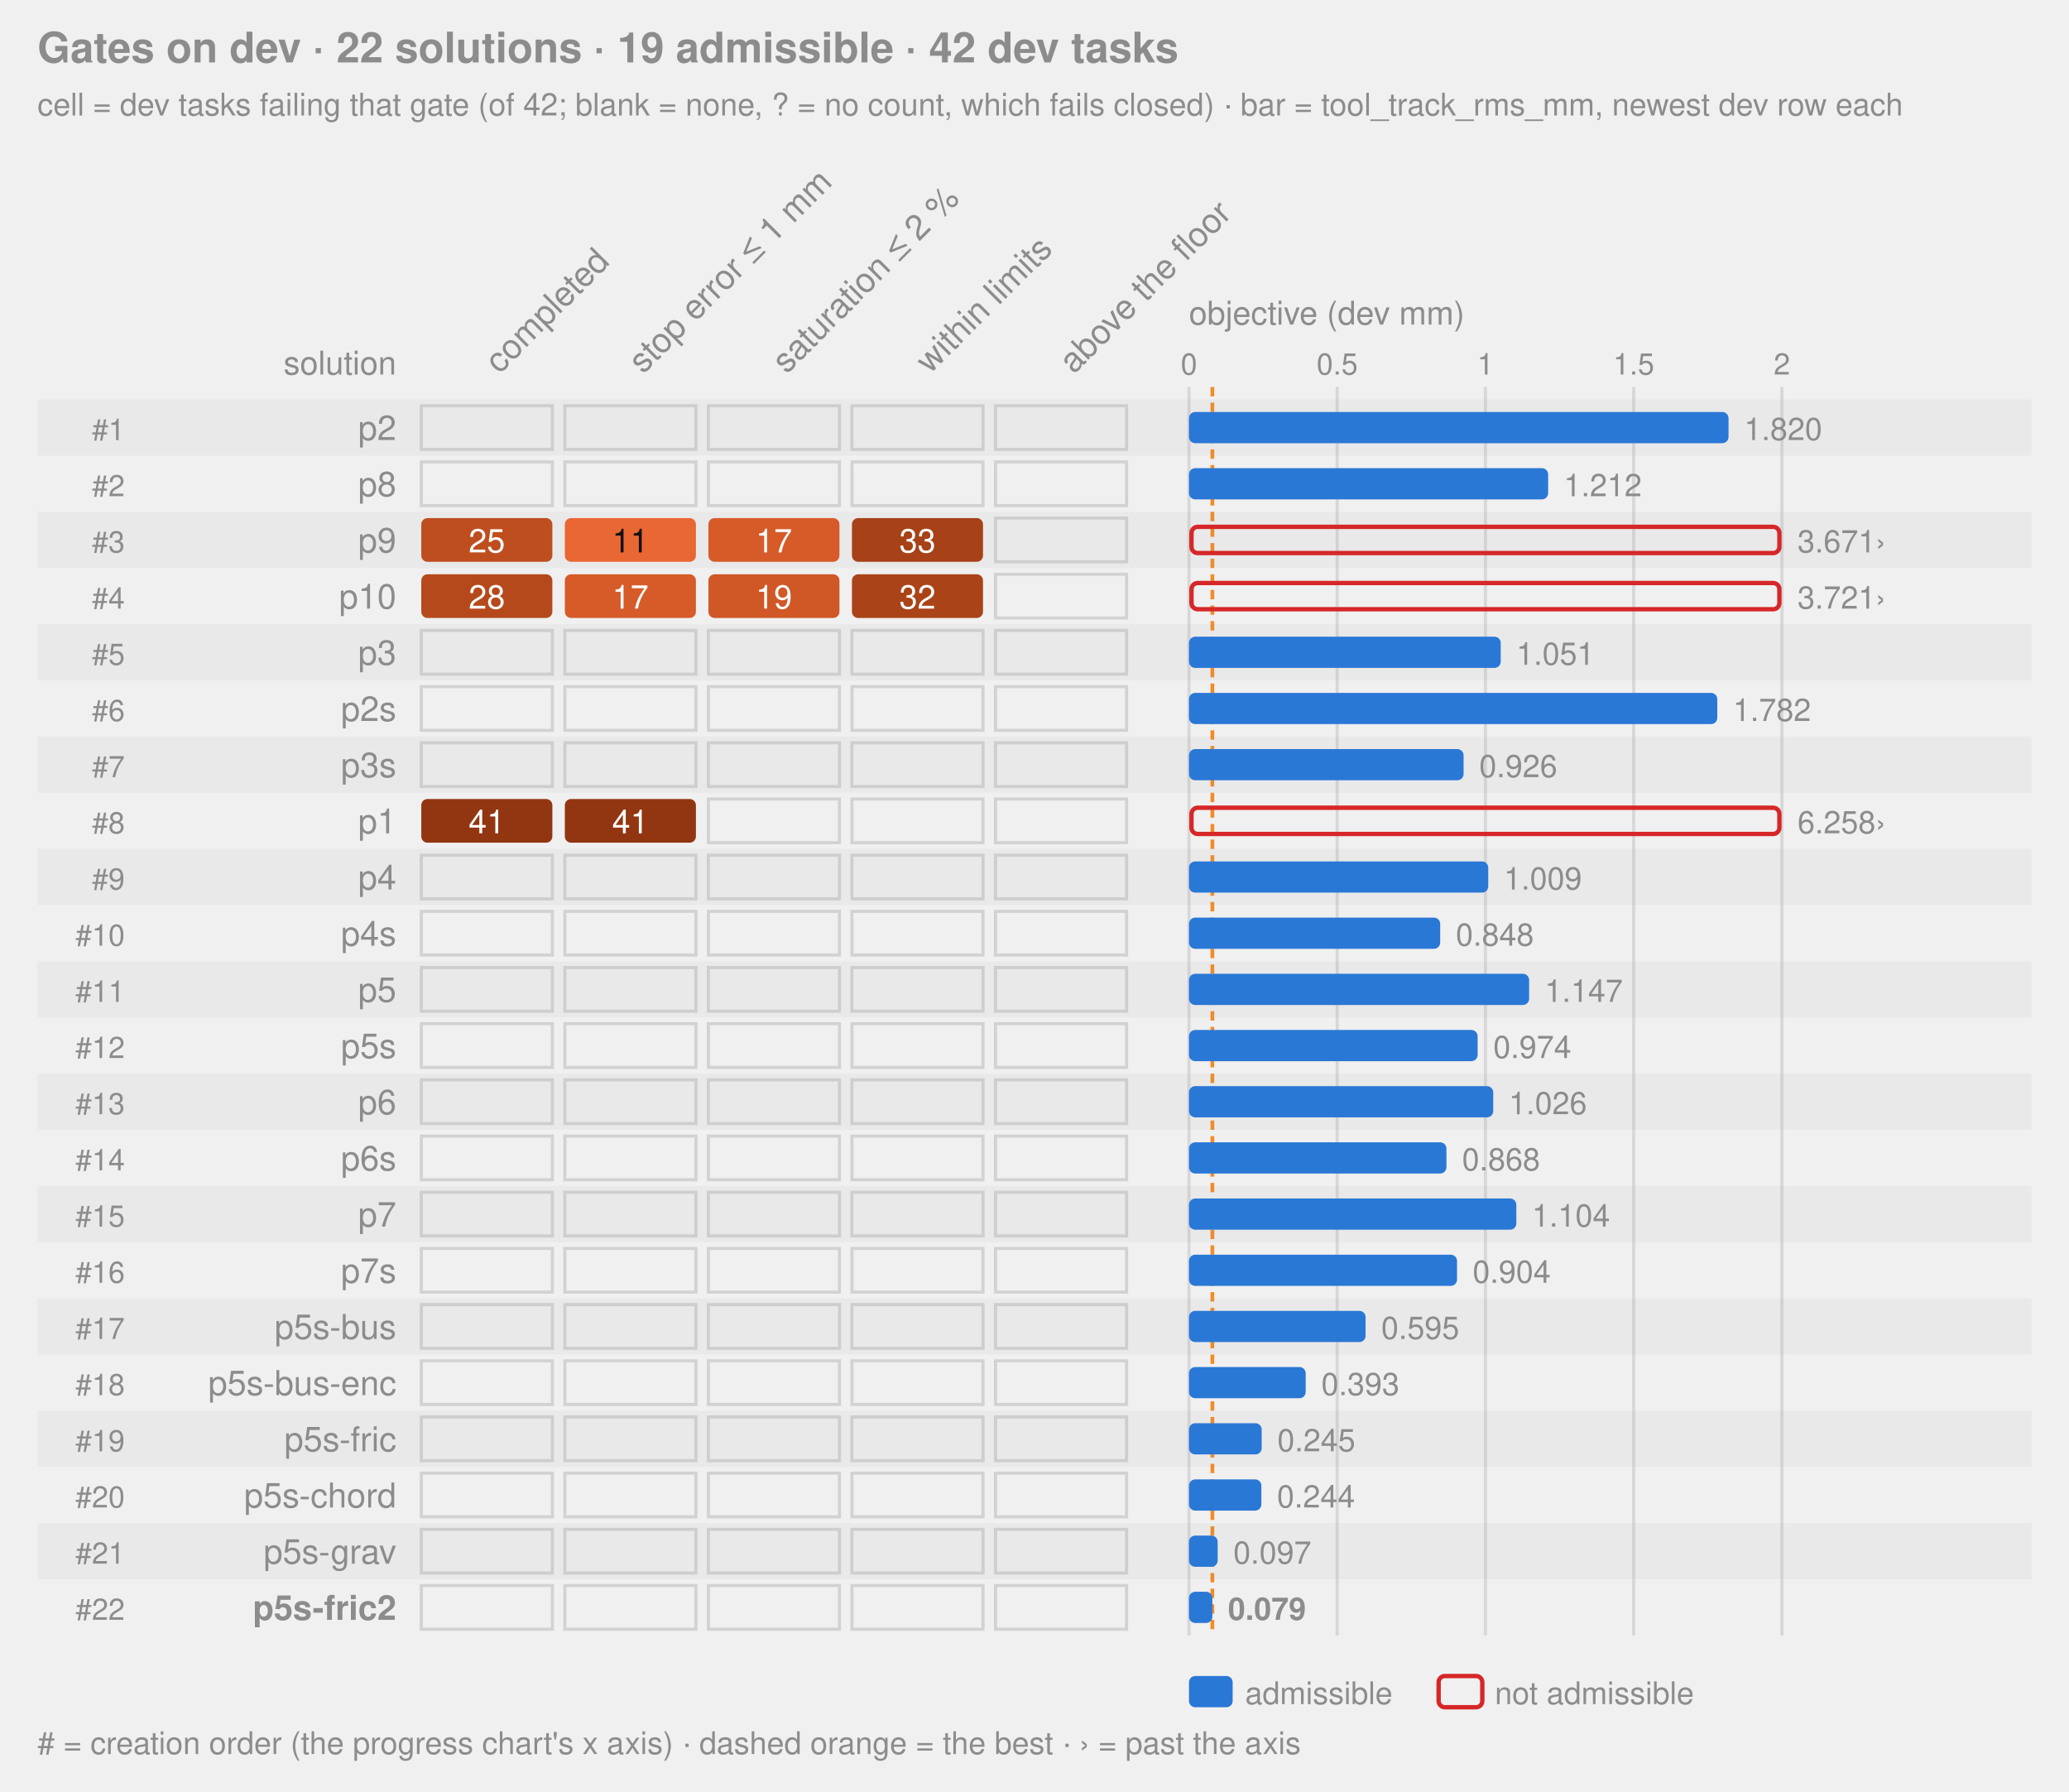
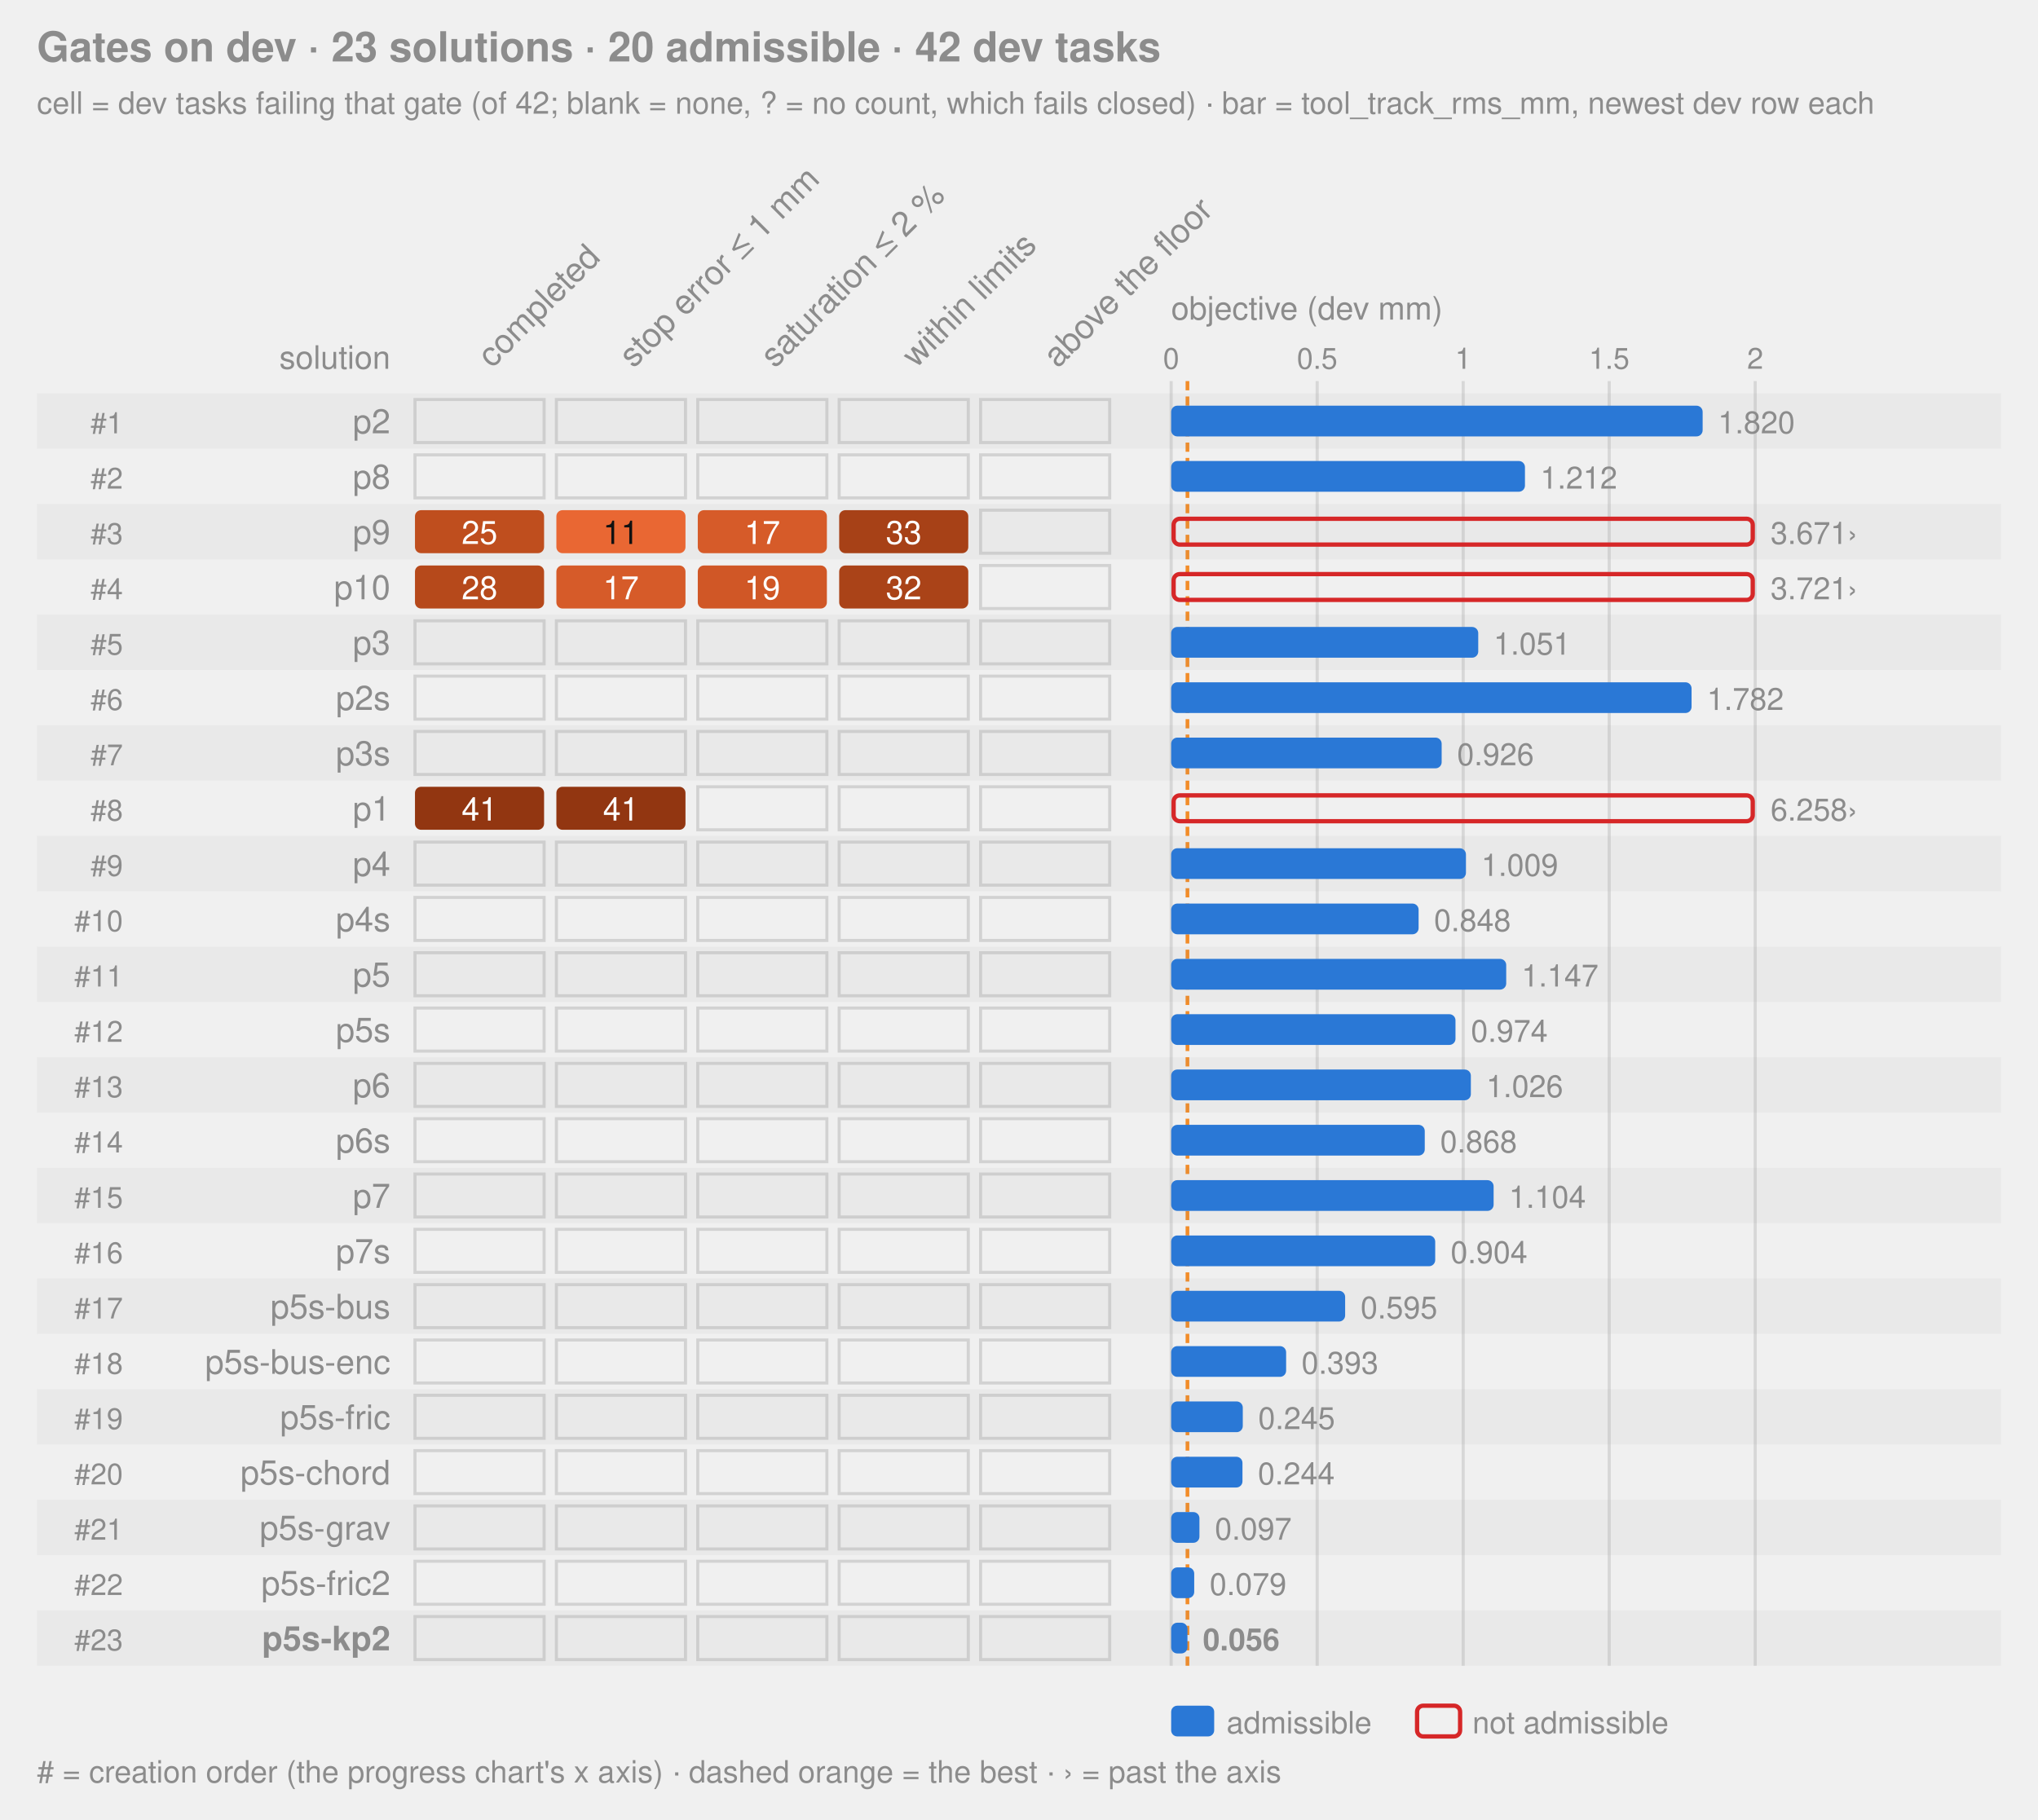
- <svg xmlns="http://www.w3.org/2000/svg" width="663" height="574" viewBox="0 0 663 574" font-family="system-ui, -apple-system, 'Segoe UI', Helvetica, Arial, sans-serif" font-size="11" fill="#8c8c8c" role="img" aria-label="Gates on dev · 22 solutions · 19 admissible · 42 dev tasks">
-   <text x="12.0" y="20.0" font-size="13.5" font-weight="600">Gates on dev · 22 solutions · 19 admissible · 42 dev tasks</text>
+ <svg xmlns="http://www.w3.org/2000/svg" width="663" height="592" viewBox="0 0 663 592" font-family="system-ui, -apple-system, 'Segoe UI', Helvetica, Arial, sans-serif" font-size="11" fill="#8c8c8c" role="img" aria-label="Gates on dev · 23 solutions · 20 admissible · 42 dev tasks">
+   <text x="12.0" y="20.0" font-size="13.5" font-weight="600">Gates on dev · 23 solutions · 20 admissible · 42 dev tasks</text>
  <text x="12.0" y="37.0" font-size="10">cell = dev tasks failing that gate (of 42; blank = none, ? = no count, which fails closed) · bar = tool_track_rms_mm, newest dev row each</text>
  <g transform="translate(160.0 120.0) rotate(-45)">
    <text x="0" y="0">completed</text>
  </g>
  <g transform="translate(206.0 120.0) rotate(-45)">
    <text x="0" y="0">stop error ≤ 1 mm</text>
  </g>
  <g transform="translate(252.0 120.0) rotate(-45)">
    <text x="0" y="0">saturation ≤ 2 %</text>
  </g>
  <g transform="translate(298.0 120.0) rotate(-45)">
    <text x="0" y="0">within limits</text>
  </g>
  <g transform="translate(344.0 120.0) rotate(-45)">
    <text x="0" y="0">above the floor</text>
  </g>
  <text x="127.0" y="120.0" font-size="10.5" text-anchor="end">solution</text>
  <text x="381.0" y="104.0" font-size="10.5">objective (dev mm)</text>
-   <line x1="381.0" x2="381.0" y1="124.0" y2="524.0" stroke="#8c8c8c" stroke-opacity="0.25" />
+   <line x1="381.0" x2="381.0" y1="124.0" y2="542.0" stroke="#8c8c8c" stroke-opacity="0.25" />
  <text x="381.0" y="120.0" font-size="9.5" text-anchor="middle">0</text>
-   <line x1="428.5" x2="428.5" y1="124.0" y2="524.0" stroke="#8c8c8c" stroke-opacity="0.25" />
+   <line x1="428.5" x2="428.5" y1="124.0" y2="542.0" stroke="#8c8c8c" stroke-opacity="0.25" />
  <text x="428.5" y="120.0" font-size="9.5" text-anchor="middle">0.5</text>
-   <line x1="476.0" x2="476.0" y1="124.0" y2="524.0" stroke="#8c8c8c" stroke-opacity="0.25" />
+   <line x1="476.0" x2="476.0" y1="124.0" y2="542.0" stroke="#8c8c8c" stroke-opacity="0.25" />
  <text x="476.0" y="120.0" font-size="9.5" text-anchor="middle">1</text>
-   <line x1="523.5" x2="523.5" y1="124.0" y2="524.0" stroke="#8c8c8c" stroke-opacity="0.25" />
+   <line x1="523.5" x2="523.5" y1="124.0" y2="542.0" stroke="#8c8c8c" stroke-opacity="0.25" />
  <text x="523.5" y="120.0" font-size="9.5" text-anchor="middle">1.5</text>
-   <line x1="571.0" x2="571.0" y1="124.0" y2="524.0" stroke="#8c8c8c" stroke-opacity="0.25" />
+   <line x1="571.0" x2="571.0" y1="124.0" y2="542.0" stroke="#8c8c8c" stroke-opacity="0.25" />
  <text x="571.0" y="120.0" font-size="9.5" text-anchor="middle">2</text>
-   <line x1="388.5" x2="388.5" y1="124.0" y2="524.0" stroke="#f28c28" stroke-width="1.2" stroke-dasharray="3 2" />
+   <line x1="386.3" x2="386.3" y1="124.0" y2="542.0" stroke="#f28c28" stroke-width="1.2" stroke-dasharray="3 2" />
  <rect x="12.0" y="128" width="639" height="18" fill="#8c8c8c" fill-opacity="0.07" />
  <text x="40.0" y="141.0" font-size="9.5" text-anchor="end">#1</text>
  <text x="127.0" y="141.0" text-anchor="end">p2</text>
  <rect x="381" y="132" width="172.9" height="10" rx="2" fill="#2a78d6" />
  <text x="558.9" y="141.0" font-size="10">1.820</text>
  <text x="40.0" y="159.0" font-size="9.5" text-anchor="end">#2</text>
  <text x="127.0" y="159.0" text-anchor="end">p8</text>
  <rect x="381" y="150" width="115.1" height="10" rx="2" fill="#2a78d6" />
  <text x="501.1" y="159.0" font-size="10">1.212</text>
  <rect x="12.0" y="164" width="639" height="18" fill="#8c8c8c" fill-opacity="0.07" />
  <text x="40.0" y="177.0" font-size="9.5" text-anchor="end">#3</text>
  <text x="127.0" y="177.0" text-anchor="end">p9</text>
  <g>
    <rect x="135" y="166" width="42" height="14" rx="2" fill="#bf4e1e" />
    <text x="156.0" y="177.0" fill="#ffffff" font-size="10.5" text-anchor="middle">25</text>
  </g>
  <g>
    <rect x="181" y="166" width="42" height="14" rx="2" fill="#e96733" />
    <text x="202.0" y="177.0" fill="#111111" font-size="10.5" text-anchor="middle">11</text>
  </g>
  <g>
    <rect x="227" y="166" width="42" height="14" rx="2" fill="#d65b29" />
    <text x="248.0" y="177.0" fill="#ffffff" font-size="10.5" text-anchor="middle">17</text>
  </g>
  <g>
    <rect x="273" y="166" width="42" height="14" rx="2" fill="#a74117" />
    <text x="294.0" y="177.0" fill="#ffffff" font-size="10.5" text-anchor="middle">33</text>
  </g>
  <rect x="381.8" y="168.8" width="188.4" height="8.4" rx="2" fill="none" stroke="#d62728" stroke-width="1.4" />
  <text x="576.0" y="177.0" font-size="10">3.671›</text>
  <text x="40.0" y="195.0" font-size="9.5" text-anchor="end">#4</text>
  <text x="127.0" y="195.0" text-anchor="end">p10</text>
  <g>
    <rect x="135" y="184" width="42" height="14" rx="2" fill="#b6491b" />
    <text x="156.0" y="195.0" fill="#ffffff" font-size="10.5" text-anchor="middle">28</text>
  </g>
  <g>
    <rect x="181" y="184" width="42" height="14" rx="2" fill="#d65b29" />
    <text x="202.0" y="195.0" fill="#ffffff" font-size="10.5" text-anchor="middle">17</text>
  </g>
  <g>
    <rect x="227" y="184" width="42" height="14" rx="2" fill="#d05726" />
    <text x="248.0" y="195.0" fill="#ffffff" font-size="10.5" text-anchor="middle">19</text>
  </g>
  <g>
    <rect x="273" y="184" width="42" height="14" rx="2" fill="#aa4318" />
    <text x="294.0" y="195.0" fill="#ffffff" font-size="10.5" text-anchor="middle">32</text>
  </g>
  <rect x="381.8" y="186.8" width="188.4" height="8.4" rx="2" fill="none" stroke="#d62728" stroke-width="1.4" />
  <text x="576.0" y="195.0" font-size="10">3.721›</text>
  <rect x="12.0" y="200" width="639" height="18" fill="#8c8c8c" fill-opacity="0.07" />
  <text x="40.0" y="213.0" font-size="9.5" text-anchor="end">#5</text>
  <text x="127.0" y="213.0" text-anchor="end">p3</text>
  <rect x="381" y="204" width="99.9" height="10" rx="2" fill="#2a78d6" />
  <text x="485.9" y="213.0" font-size="10">1.051</text>
  <text x="40.0" y="231.0" font-size="9.5" text-anchor="end">#6</text>
  <text x="127.0" y="231.0" text-anchor="end">p2s</text>
  <rect x="381" y="222" width="169.3" height="10" rx="2" fill="#2a78d6" />
  <text x="555.3" y="231.0" font-size="10">1.782</text>
  <rect x="12.0" y="236" width="639" height="18" fill="#8c8c8c" fill-opacity="0.07" />
  <text x="40.0" y="249.0" font-size="9.5" text-anchor="end">#7</text>
  <text x="127.0" y="249.0" text-anchor="end">p3s</text>
  <rect x="381" y="240" width="88.0" height="10" rx="2" fill="#2a78d6" />
  <text x="474.0" y="249.0" font-size="10">0.926</text>
  <text x="40.0" y="267.0" font-size="9.5" text-anchor="end">#8</text>
  <text x="127.0" y="267.0" text-anchor="end">p1</text>
  <g>
    <rect x="135" y="256" width="42" height="14" rx="2" fill="#923611" />
    <text x="156.0" y="267.0" fill="#ffffff" font-size="10.5" text-anchor="middle">41</text>
  </g>
  <g>
    <rect x="181" y="256" width="42" height="14" rx="2" fill="#923611" />
    <text x="202.0" y="267.0" fill="#ffffff" font-size="10.5" text-anchor="middle">41</text>
  </g>
  <rect x="381.8" y="258.8" width="188.4" height="8.4" rx="2" fill="none" stroke="#d62728" stroke-width="1.4" />
  <text x="576.0" y="267.0" font-size="10">6.258›</text>
  <rect x="12.0" y="272" width="639" height="18" fill="#8c8c8c" fill-opacity="0.07" />
  <text x="40.0" y="285.0" font-size="9.5" text-anchor="end">#9</text>
  <text x="127.0" y="285.0" text-anchor="end">p4</text>
  <rect x="381" y="276" width="95.9" height="10" rx="2" fill="#2a78d6" />
  <text x="481.9" y="285.0" font-size="10">1.009</text>
  <text x="40.0" y="303.0" font-size="9.5" text-anchor="end">#10</text>
  <text x="127.0" y="303.0" text-anchor="end">p4s</text>
  <rect x="381" y="294" width="80.5" height="10" rx="2" fill="#2a78d6" />
  <text x="466.5" y="303.0" font-size="10">0.848</text>
  <rect x="12.0" y="308" width="639" height="18" fill="#8c8c8c" fill-opacity="0.07" />
  <text x="40.0" y="321.0" font-size="9.5" text-anchor="end">#11</text>
  <text x="127.0" y="321.0" text-anchor="end">p5</text>
  <rect x="381" y="312" width="109.0" height="10" rx="2" fill="#2a78d6" />
  <text x="495.0" y="321.0" font-size="10">1.147</text>
  <text x="40.0" y="339.0" font-size="9.5" text-anchor="end">#12</text>
  <text x="127.0" y="339.0" text-anchor="end">p5s</text>
  <rect x="381" y="330" width="92.5" height="10" rx="2" fill="#2a78d6" />
  <text x="478.5" y="339.0" font-size="10">0.974</text>
  <rect x="12.0" y="344" width="639" height="18" fill="#8c8c8c" fill-opacity="0.07" />
  <text x="40.0" y="357.0" font-size="9.5" text-anchor="end">#13</text>
  <text x="127.0" y="357.0" text-anchor="end">p6</text>
  <rect x="381" y="348" width="97.5" height="10" rx="2" fill="#2a78d6" />
  <text x="483.5" y="357.0" font-size="10">1.026</text>
  <text x="40.0" y="375.0" font-size="9.5" text-anchor="end">#14</text>
  <text x="127.0" y="375.0" text-anchor="end">p6s</text>
  <rect x="381" y="366" width="82.5" height="10" rx="2" fill="#2a78d6" />
  <text x="468.5" y="375.0" font-size="10">0.868</text>
  <rect x="12.0" y="380" width="639" height="18" fill="#8c8c8c" fill-opacity="0.07" />
  <text x="40.0" y="393.0" font-size="9.5" text-anchor="end">#15</text>
  <text x="127.0" y="393.0" text-anchor="end">p7</text>
  <rect x="381" y="384" width="104.9" height="10" rx="2" fill="#2a78d6" />
  <text x="490.9" y="393.0" font-size="10">1.104</text>
  <text x="40.0" y="411.0" font-size="9.5" text-anchor="end">#16</text>
  <text x="127.0" y="411.0" text-anchor="end">p7s</text>
  <rect x="381" y="402" width="85.9" height="10" rx="2" fill="#2a78d6" />
  <text x="471.9" y="411.0" font-size="10">0.904</text>
  <rect x="12.0" y="416" width="639" height="18" fill="#8c8c8c" fill-opacity="0.07" />
  <text x="40.0" y="429.0" font-size="9.5" text-anchor="end">#17</text>
  <text x="127.0" y="429.0" text-anchor="end">p5s-bus</text>
  <rect x="381" y="420" width="56.6" height="10" rx="2" fill="#2a78d6" />
  <text x="442.6" y="429.0" font-size="10">0.595</text>
  <text x="40.0" y="447.0" font-size="9.5" text-anchor="end">#18</text>
  <text x="127.0" y="447.0" text-anchor="end">p5s-bus-enc</text>
  <rect x="381" y="438" width="37.4" height="10" rx="2" fill="#2a78d6" />
  <text x="423.4" y="447.0" font-size="10">0.393</text>
  <rect x="12.0" y="452" width="639" height="18" fill="#8c8c8c" fill-opacity="0.07" />
  <text x="40.0" y="465.0" font-size="9.5" text-anchor="end">#19</text>
  <text x="127.0" y="465.0" text-anchor="end">p5s-fric</text>
  <rect x="381" y="456" width="23.3" height="10" rx="2" fill="#2a78d6" />
  <text x="409.3" y="465.0" font-size="10">0.245</text>
  <text x="40.0" y="483.0" font-size="9.5" text-anchor="end">#20</text>
  <text x="127.0" y="483.0" text-anchor="end">p5s-chord</text>
  <rect x="381" y="474" width="23.2" height="10" rx="2" fill="#2a78d6" />
  <text x="409.2" y="483.0" font-size="10">0.244</text>
  <rect x="12.0" y="488" width="639" height="18" fill="#8c8c8c" fill-opacity="0.07" />
  <text x="40.0" y="501.0" font-size="9.5" text-anchor="end">#21</text>
  <text x="127.0" y="501.0" text-anchor="end">p5s-grav</text>
  <rect x="381" y="492" width="9.2" height="10" rx="2" fill="#2a78d6" />
  <text x="395.2" y="501.0" font-size="10">0.097</text>
  <text x="40.0" y="519.0" font-size="9.5" text-anchor="end">#22</text>
-   <text x="127.0" y="519.0" text-anchor="end" font-weight="600">p5s-fric2</text>
+   <text x="127.0" y="519.0" text-anchor="end">p5s-fric2</text>
  <rect x="381" y="510" width="7.5" height="10" rx="2" fill="#2a78d6" />
-   <text x="393.5" y="519.0" font-size="10" font-weight="600">0.079</text>
-   <path d="M135 130h42v14h-42zM181 130h42v14h-42zM227 130h42v14h-42zM273 130h42v14h-42zM319 130h42v14h-42zM135 148h42v14h-42zM181 148h42v14h-42zM227 148h42v14h-42zM273 148h42v14h-42zM319 148h42v14h-42zM319 166h42v14h-42zM319 184h42v14h-42zM135 202h42v14h-42zM181 202h42v14h-42zM227 202h42v14h-42zM273 202h42v14h-42zM319 202h42v14h-42zM135 220h42v14h-42zM181 220h42v14h-42zM227 220h42v14h-42zM273 220h42v14h-42zM319 220h42v14h-42zM135 238h42v14h-42zM181 238h42v14h-42zM227 238h42v14h-42zM273 238h42v14h-42zM319 238h42v14h-42zM227 256h42v14h-42zM273 256h42v14h-42zM319 256h42v14h-42zM135 274h42v14h-42zM181 274h42v14h-42zM227 274h42v14h-42zM273 274h42v14h-42zM319 274h42v14h-42zM135 292h42v14h-42zM181 292h42v14h-42zM227 292h42v14h-42zM273 292h42v14h-42zM319 292h42v14h-42zM135 310h42v14h-42zM181 310h42v14h-42zM227 310h42v14h-42zM273 310h42v14h-42zM319 310h42v14h-42zM135 328h42v14h-42zM181 328h42v14h-42zM227 328h42v14h-42zM273 328h42v14h-42zM319 328h42v14h-42zM135 346h42v14h-42zM181 346h42v14h-42zM227 346h42v14h-42zM273 346h42v14h-42zM319 346h42v14h-42zM135 364h42v14h-42zM181 364h42v14h-42zM227 364h42v14h-42zM273 364h42v14h-42zM319 364h42v14h-42zM135 382h42v14h-42zM181 382h42v14h-42zM227 382h42v14h-42zM273 382h42v14h-42zM319 382h42v14h-42zM135 400h42v14h-42zM181 400h42v14h-42zM227 400h42v14h-42zM273 400h42v14h-42zM319 400h42v14h-42zM135 418h42v14h-42zM181 418h42v14h-42zM227 418h42v14h-42zM273 418h42v14h-42zM319 418h42v14h-42zM135 436h42v14h-42zM181 436h42v14h-42zM227 436h42v14h-42zM273 436h42v14h-42zM319 436h42v14h-42zM135 454h42v14h-42zM181 454h42v14h-42zM227 454h42v14h-42zM273 454h42v14h-42zM319 454h42v14h-42zM135 472h42v14h-42zM181 472h42v14h-42zM227 472h42v14h-42zM273 472h42v14h-42zM319 472h42v14h-42zM135 490h42v14h-42zM181 490h42v14h-42zM227 490h42v14h-42zM273 490h42v14h-42zM319 490h42v14h-42zM135 508h42v14h-42zM181 508h42v14h-42zM227 508h42v14h-42zM273 508h42v14h-42zM319 508h42v14h-42z" fill="none" stroke="#8c8c8c" stroke-opacity="0.3" />
-   <rect x="381" y="537.0" width="14" height="10" rx="2" fill="#2a78d6" />
-   <text x="399.0" y="546.0" font-size="10">admissible</text>
-   <rect x="461" y="537.0" width="14" height="10" rx="2" fill="none" stroke="#d62728" stroke-width="1.4" />
-   <text x="479.0" y="546.0" font-size="10">not admissible</text>
-   <text x="12.0" y="562.0" font-size="10"># = creation order (the progress chart's x axis) · dashed orange = the best · › = past the axis</text>
+   <text x="393.5" y="519.0" font-size="10">0.079</text>
+   <rect x="12.0" y="524" width="639" height="18" fill="#8c8c8c" fill-opacity="0.07" />
+   <text x="40.0" y="537.0" font-size="9.5" text-anchor="end">#23</text>
+   <text x="127.0" y="537.0" text-anchor="end" font-weight="600">p5s-kp2</text>
+   <rect x="381" y="528" width="5.3" height="10" rx="2" fill="#2a78d6" />
+   <text x="391.3" y="537.0" font-size="10" font-weight="600">0.056</text>
+   <path d="M135 130h42v14h-42zM181 130h42v14h-42zM227 130h42v14h-42zM273 130h42v14h-42zM319 130h42v14h-42zM135 148h42v14h-42zM181 148h42v14h-42zM227 148h42v14h-42zM273 148h42v14h-42zM319 148h42v14h-42zM319 166h42v14h-42zM319 184h42v14h-42zM135 202h42v14h-42zM181 202h42v14h-42zM227 202h42v14h-42zM273 202h42v14h-42zM319 202h42v14h-42zM135 220h42v14h-42zM181 220h42v14h-42zM227 220h42v14h-42zM273 220h42v14h-42zM319 220h42v14h-42zM135 238h42v14h-42zM181 238h42v14h-42zM227 238h42v14h-42zM273 238h42v14h-42zM319 238h42v14h-42zM227 256h42v14h-42zM273 256h42v14h-42zM319 256h42v14h-42zM135 274h42v14h-42zM181 274h42v14h-42zM227 274h42v14h-42zM273 274h42v14h-42zM319 274h42v14h-42zM135 292h42v14h-42zM181 292h42v14h-42zM227 292h42v14h-42zM273 292h42v14h-42zM319 292h42v14h-42zM135 310h42v14h-42zM181 310h42v14h-42zM227 310h42v14h-42zM273 310h42v14h-42zM319 310h42v14h-42zM135 328h42v14h-42zM181 328h42v14h-42zM227 328h42v14h-42zM273 328h42v14h-42zM319 328h42v14h-42zM135 346h42v14h-42zM181 346h42v14h-42zM227 346h42v14h-42zM273 346h42v14h-42zM319 346h42v14h-42zM135 364h42v14h-42zM181 364h42v14h-42zM227 364h42v14h-42zM273 364h42v14h-42zM319 364h42v14h-42zM135 382h42v14h-42zM181 382h42v14h-42zM227 382h42v14h-42zM273 382h42v14h-42zM319 382h42v14h-42zM135 400h42v14h-42zM181 400h42v14h-42zM227 400h42v14h-42zM273 400h42v14h-42zM319 400h42v14h-42zM135 418h42v14h-42zM181 418h42v14h-42zM227 418h42v14h-42zM273 418h42v14h-42zM319 418h42v14h-42zM135 436h42v14h-42zM181 436h42v14h-42zM227 436h42v14h-42zM273 436h42v14h-42zM319 436h42v14h-42zM135 454h42v14h-42zM181 454h42v14h-42zM227 454h42v14h-42zM273 454h42v14h-42zM319 454h42v14h-42zM135 472h42v14h-42zM181 472h42v14h-42zM227 472h42v14h-42zM273 472h42v14h-42zM319 472h42v14h-42zM135 490h42v14h-42zM181 490h42v14h-42zM227 490h42v14h-42zM273 490h42v14h-42zM319 490h42v14h-42zM135 508h42v14h-42zM181 508h42v14h-42zM227 508h42v14h-42zM273 508h42v14h-42zM319 508h42v14h-42zM135 526h42v14h-42zM181 526h42v14h-42zM227 526h42v14h-42zM273 526h42v14h-42zM319 526h42v14h-42z" fill="none" stroke="#8c8c8c" stroke-opacity="0.3" />
+   <rect x="381" y="555.0" width="14" height="10" rx="2" fill="#2a78d6" />
+   <text x="399.0" y="564.0" font-size="10">admissible</text>
+   <rect x="461" y="555.0" width="14" height="10" rx="2" fill="none" stroke="#d62728" stroke-width="1.4" />
+   <text x="479.0" y="564.0" font-size="10">not admissible</text>
+   <text x="12.0" y="580.0" font-size="10"># = creation order (the progress chart's x axis) · dashed orange = the best · › = past the axis</text>
</svg>
